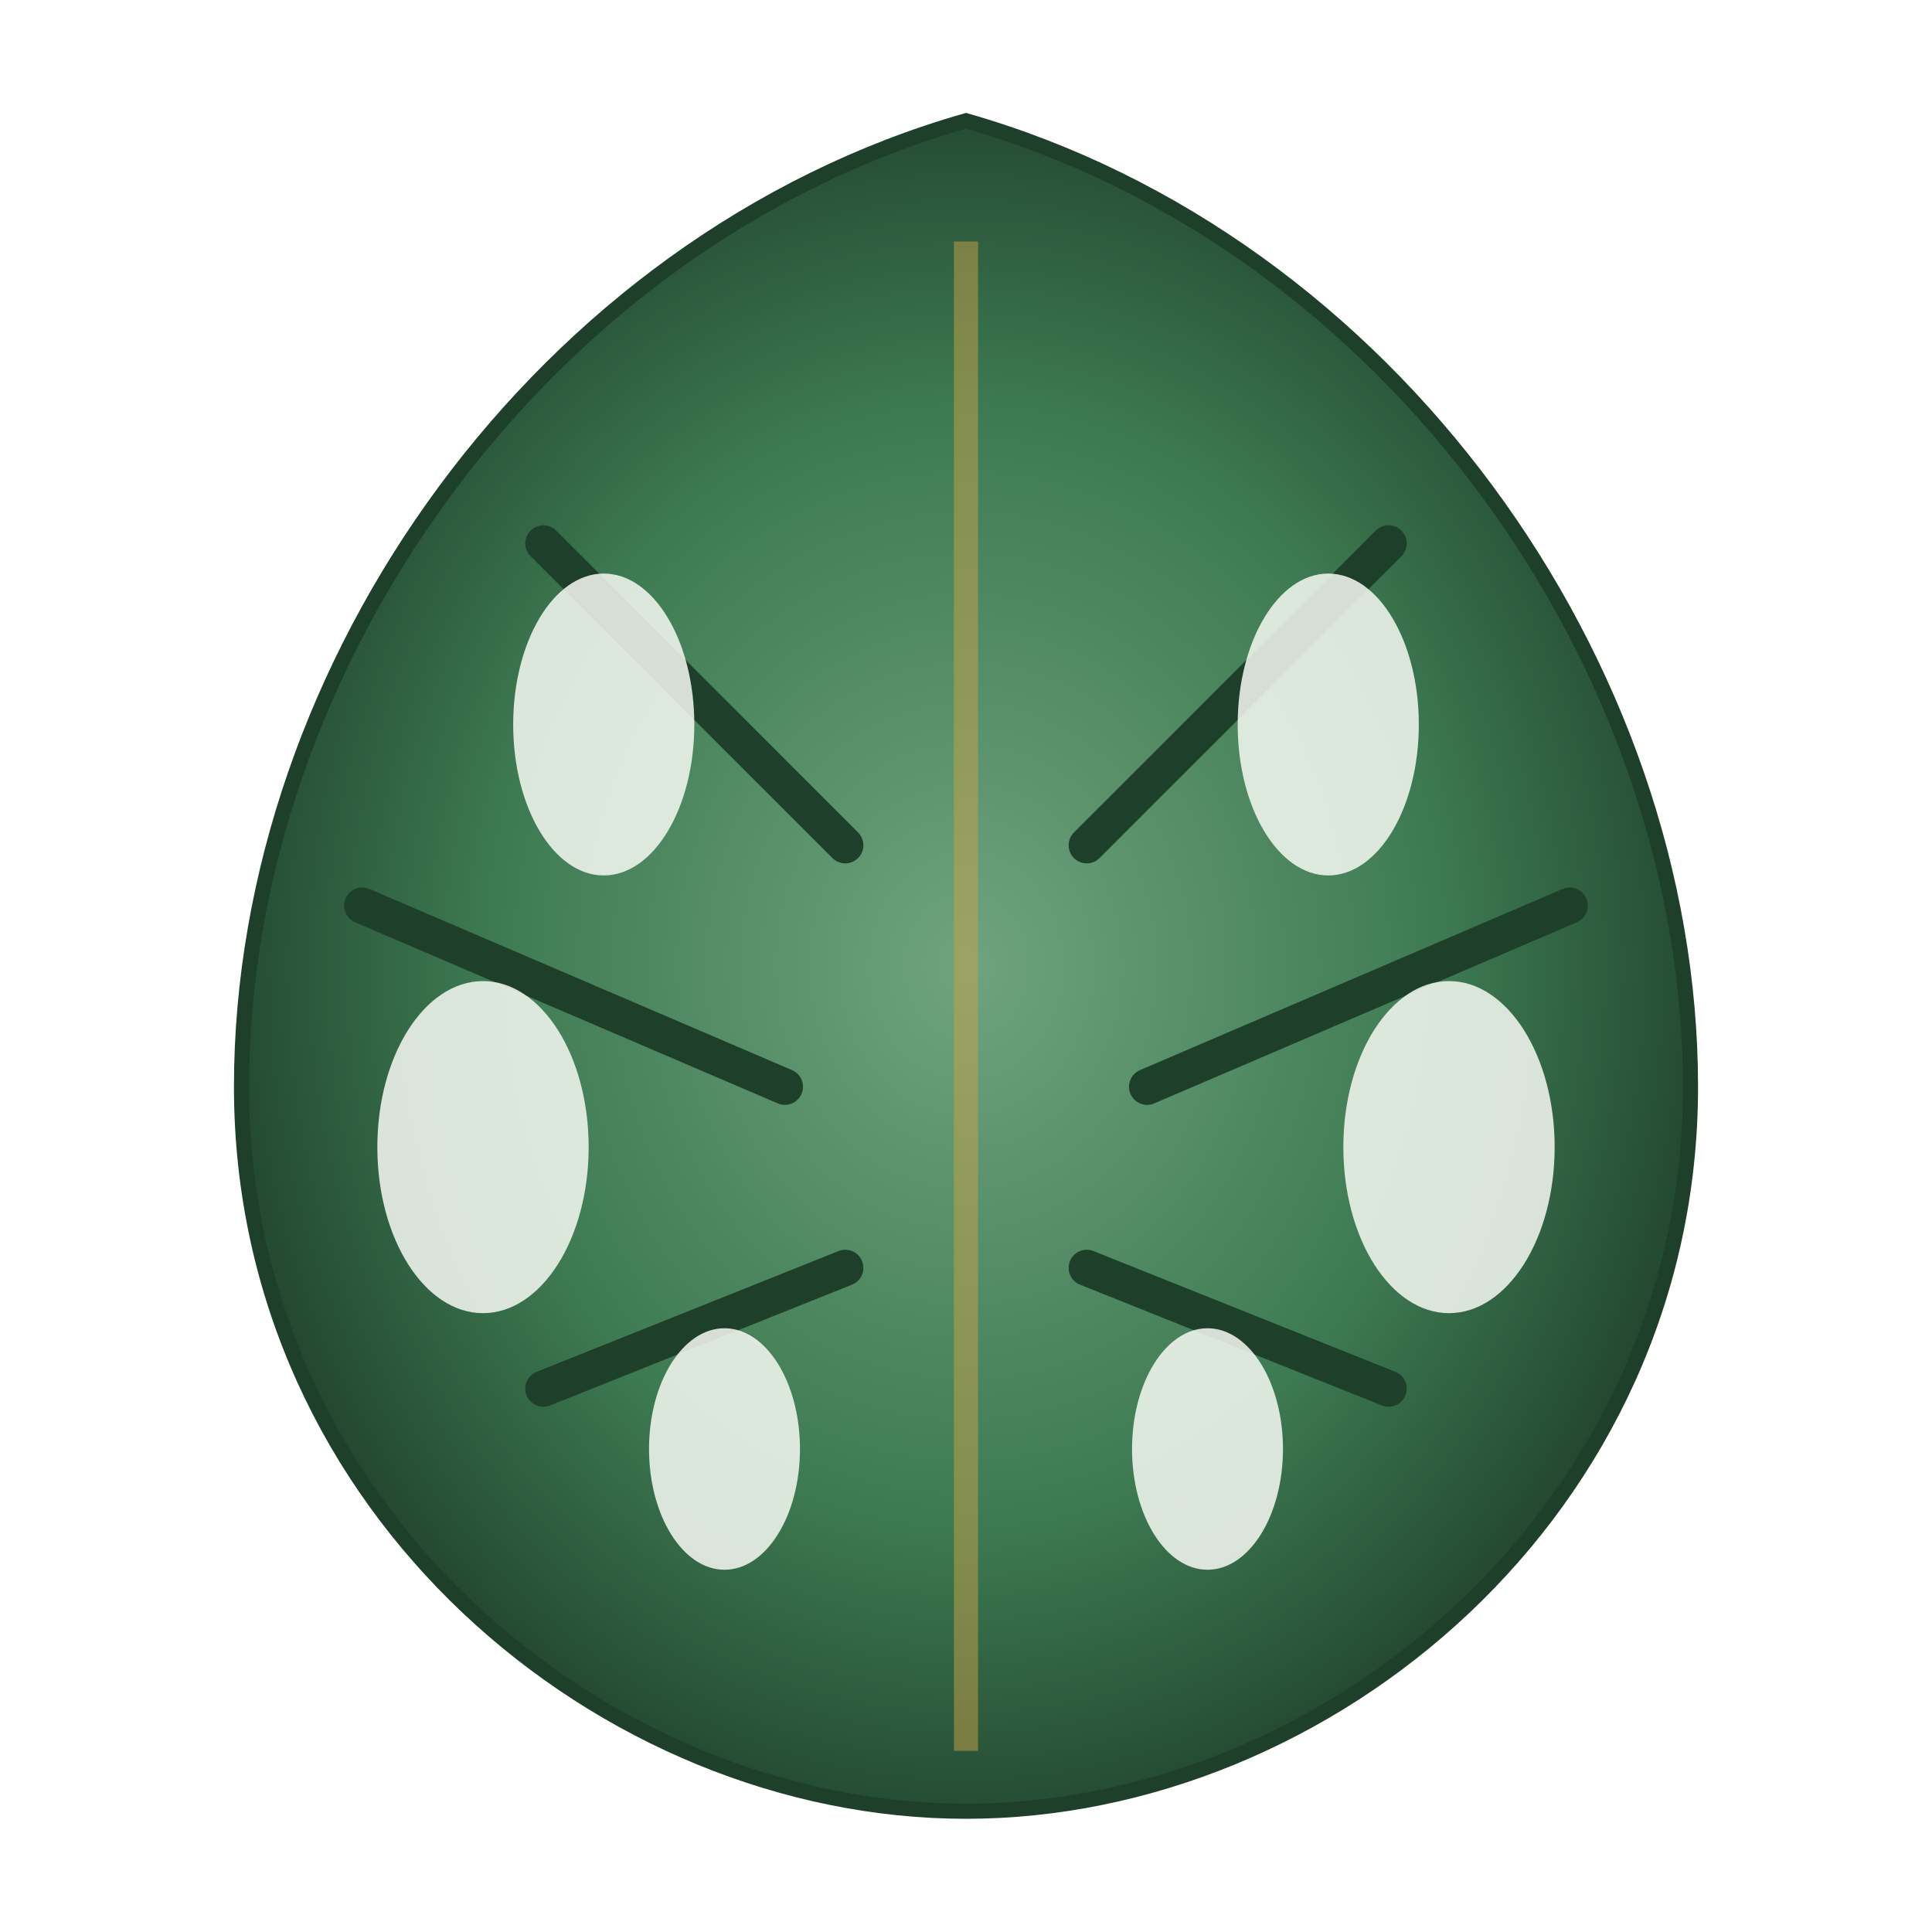
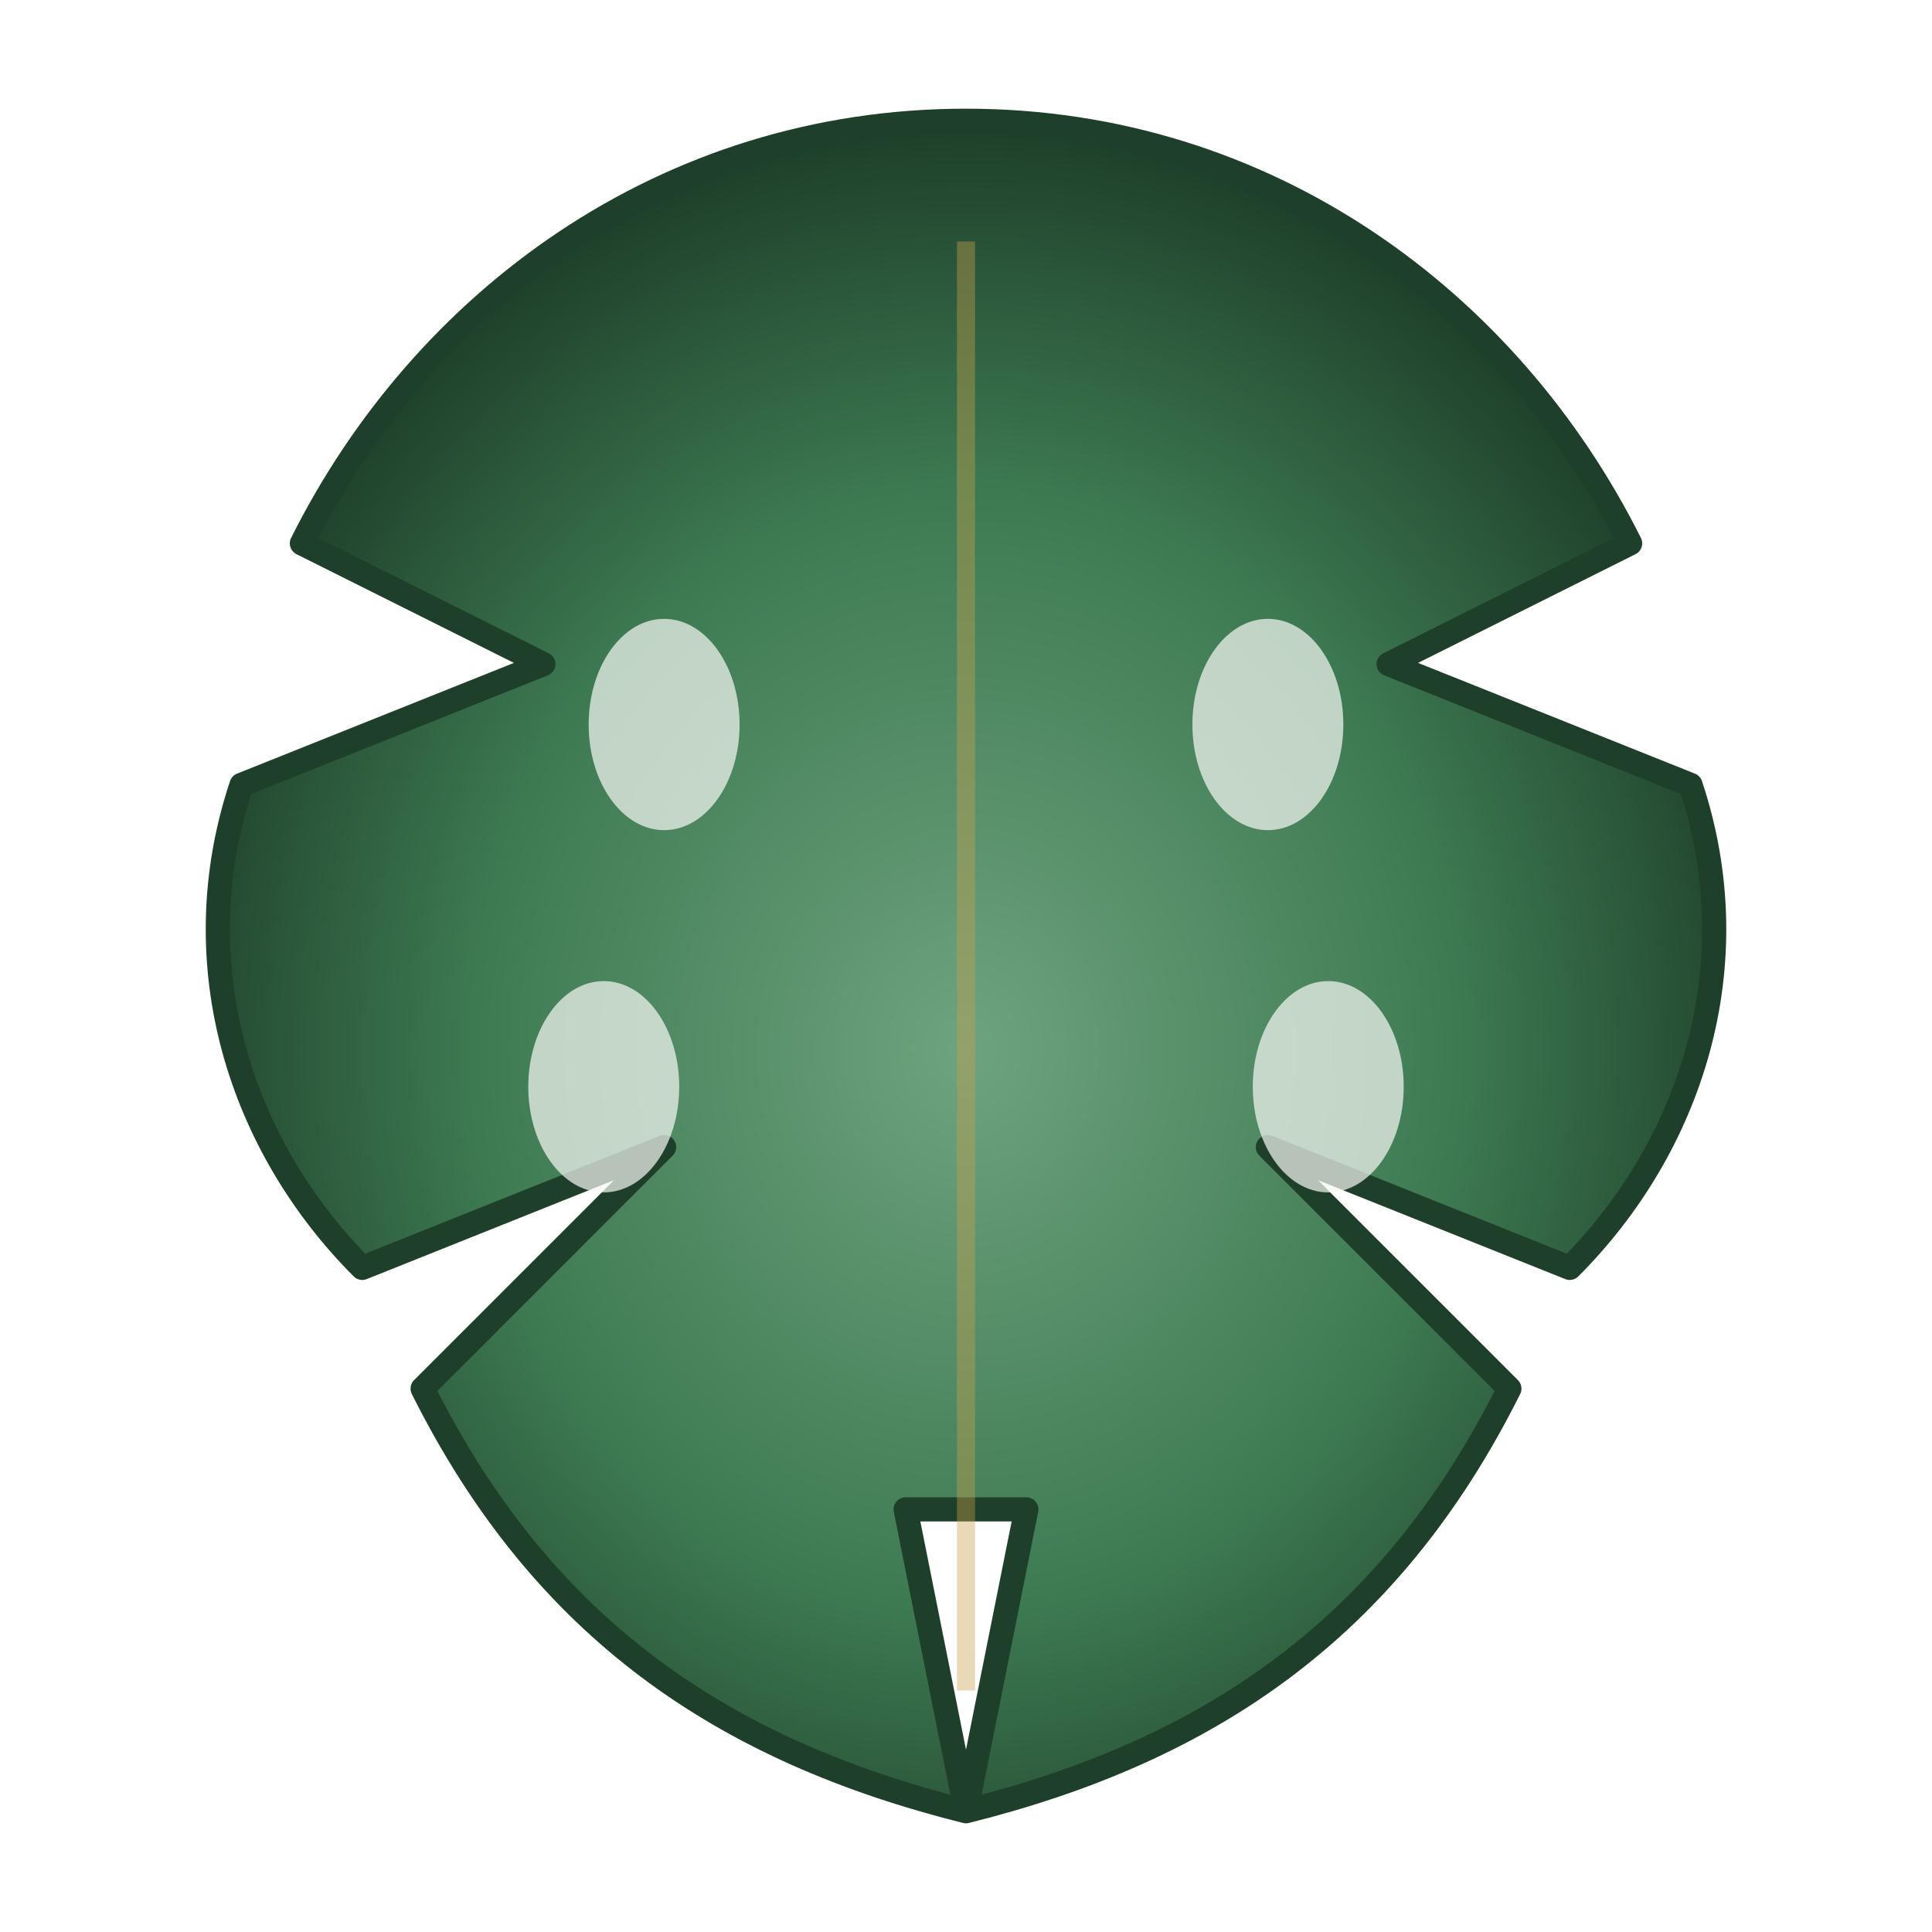
<svg xmlns="http://www.w3.org/2000/svg" viewBox="0 0 64 64">
  <defs>
-     <radialGradient id="leaf" cx="50%" cy="50%" r="55%">
+     <radialGradient id="leaf" cx="50%" cy="55%" r="55%">
      <stop offset="0%" stop-color="#6FA37F" />
      <stop offset="60%" stop-color="#3D7A52" />
      <stop offset="100%" stop-color="#1E3F2A" />
    </radialGradient>
  </defs>
-   <path d="M32 4 C18 8 8 22 8 36 C8 50 20 60 32 60 C44 60 56 50 56 36 C56 22 46 8 32 4 Z" fill="url(#leaf)" stroke="#1E3F2A" stroke-width="0.5" />
-   <path d="M32 8 L32 58" stroke="#C9A14A" stroke-width="0.8" opacity="0.5" />
-   <path d="M18 18 L28 28" stroke="#1E3F2A" stroke-width="1.2" stroke-linecap="round" />
-   <path d="M46 18 L36 28" stroke="#1E3F2A" stroke-width="1.2" stroke-linecap="round" />
-   <path d="M12 30 L26 36" stroke="#1E3F2A" stroke-width="1.2" stroke-linecap="round" />
-   <path d="M52 30 L38 36" stroke="#1E3F2A" stroke-width="1.2" stroke-linecap="round" />
-   <path d="M18 46 L28 42" stroke="#1E3F2A" stroke-width="1.2" stroke-linecap="round" />
-   <path d="M46 46 L36 42" stroke="#1E3F2A" stroke-width="1.2" stroke-linecap="round" />
-   <ellipse cx="20" cy="24" rx="3" ry="5" fill="#f8faf5" opacity="0.85" />
-   <ellipse cx="44" cy="24" rx="3" ry="5" fill="#f8faf5" opacity="0.85" />
-   <ellipse cx="16" cy="38" rx="3.5" ry="5.5" fill="#f8faf5" opacity="0.85" />
-   <ellipse cx="48" cy="38" rx="3.5" ry="5.5" fill="#f8faf5" opacity="0.85" />
-   <ellipse cx="24" cy="48" rx="2.5" ry="4" fill="#f8faf5" opacity="0.85" />
-   <ellipse cx="40" cy="48" rx="2.5" ry="4" fill="#f8faf5" opacity="0.85" />
+   <path d="     M 32 4     C 22 4, 14 10, 10 18     L 18 22     L 8 26     C 6 32, 8 38, 12 42     L 22 38     L 14 46     C 18 54, 24 58, 32 60     L 30 50     L 34 50     L 32 60     C 40 58, 46 54, 50 46     L 42 38     L 52 42     C 56 38, 58 32, 56 26     L 46 22     L 54 18     C 50 10, 42 4, 32 4     Z   " fill="url(#leaf)" stroke="#1E3F2A" stroke-width="0.8" stroke-linejoin="round" />
+   <path d="M32 8 L32 56" stroke="#C9A14A" stroke-width="0.6" opacity="0.4" />
+   <ellipse cx="22" cy="24" rx="2.5" ry="3.5" fill="#f8faf5" opacity="0.7" />
+   <ellipse cx="42" cy="24" rx="2.5" ry="3.5" fill="#f8faf5" opacity="0.7" />
+   <ellipse cx="20" cy="36" rx="2.5" ry="3.5" fill="#f8faf5" opacity="0.7" />
+   <ellipse cx="44" cy="36" rx="2.5" ry="3.5" fill="#f8faf5" opacity="0.7" />
</svg>
